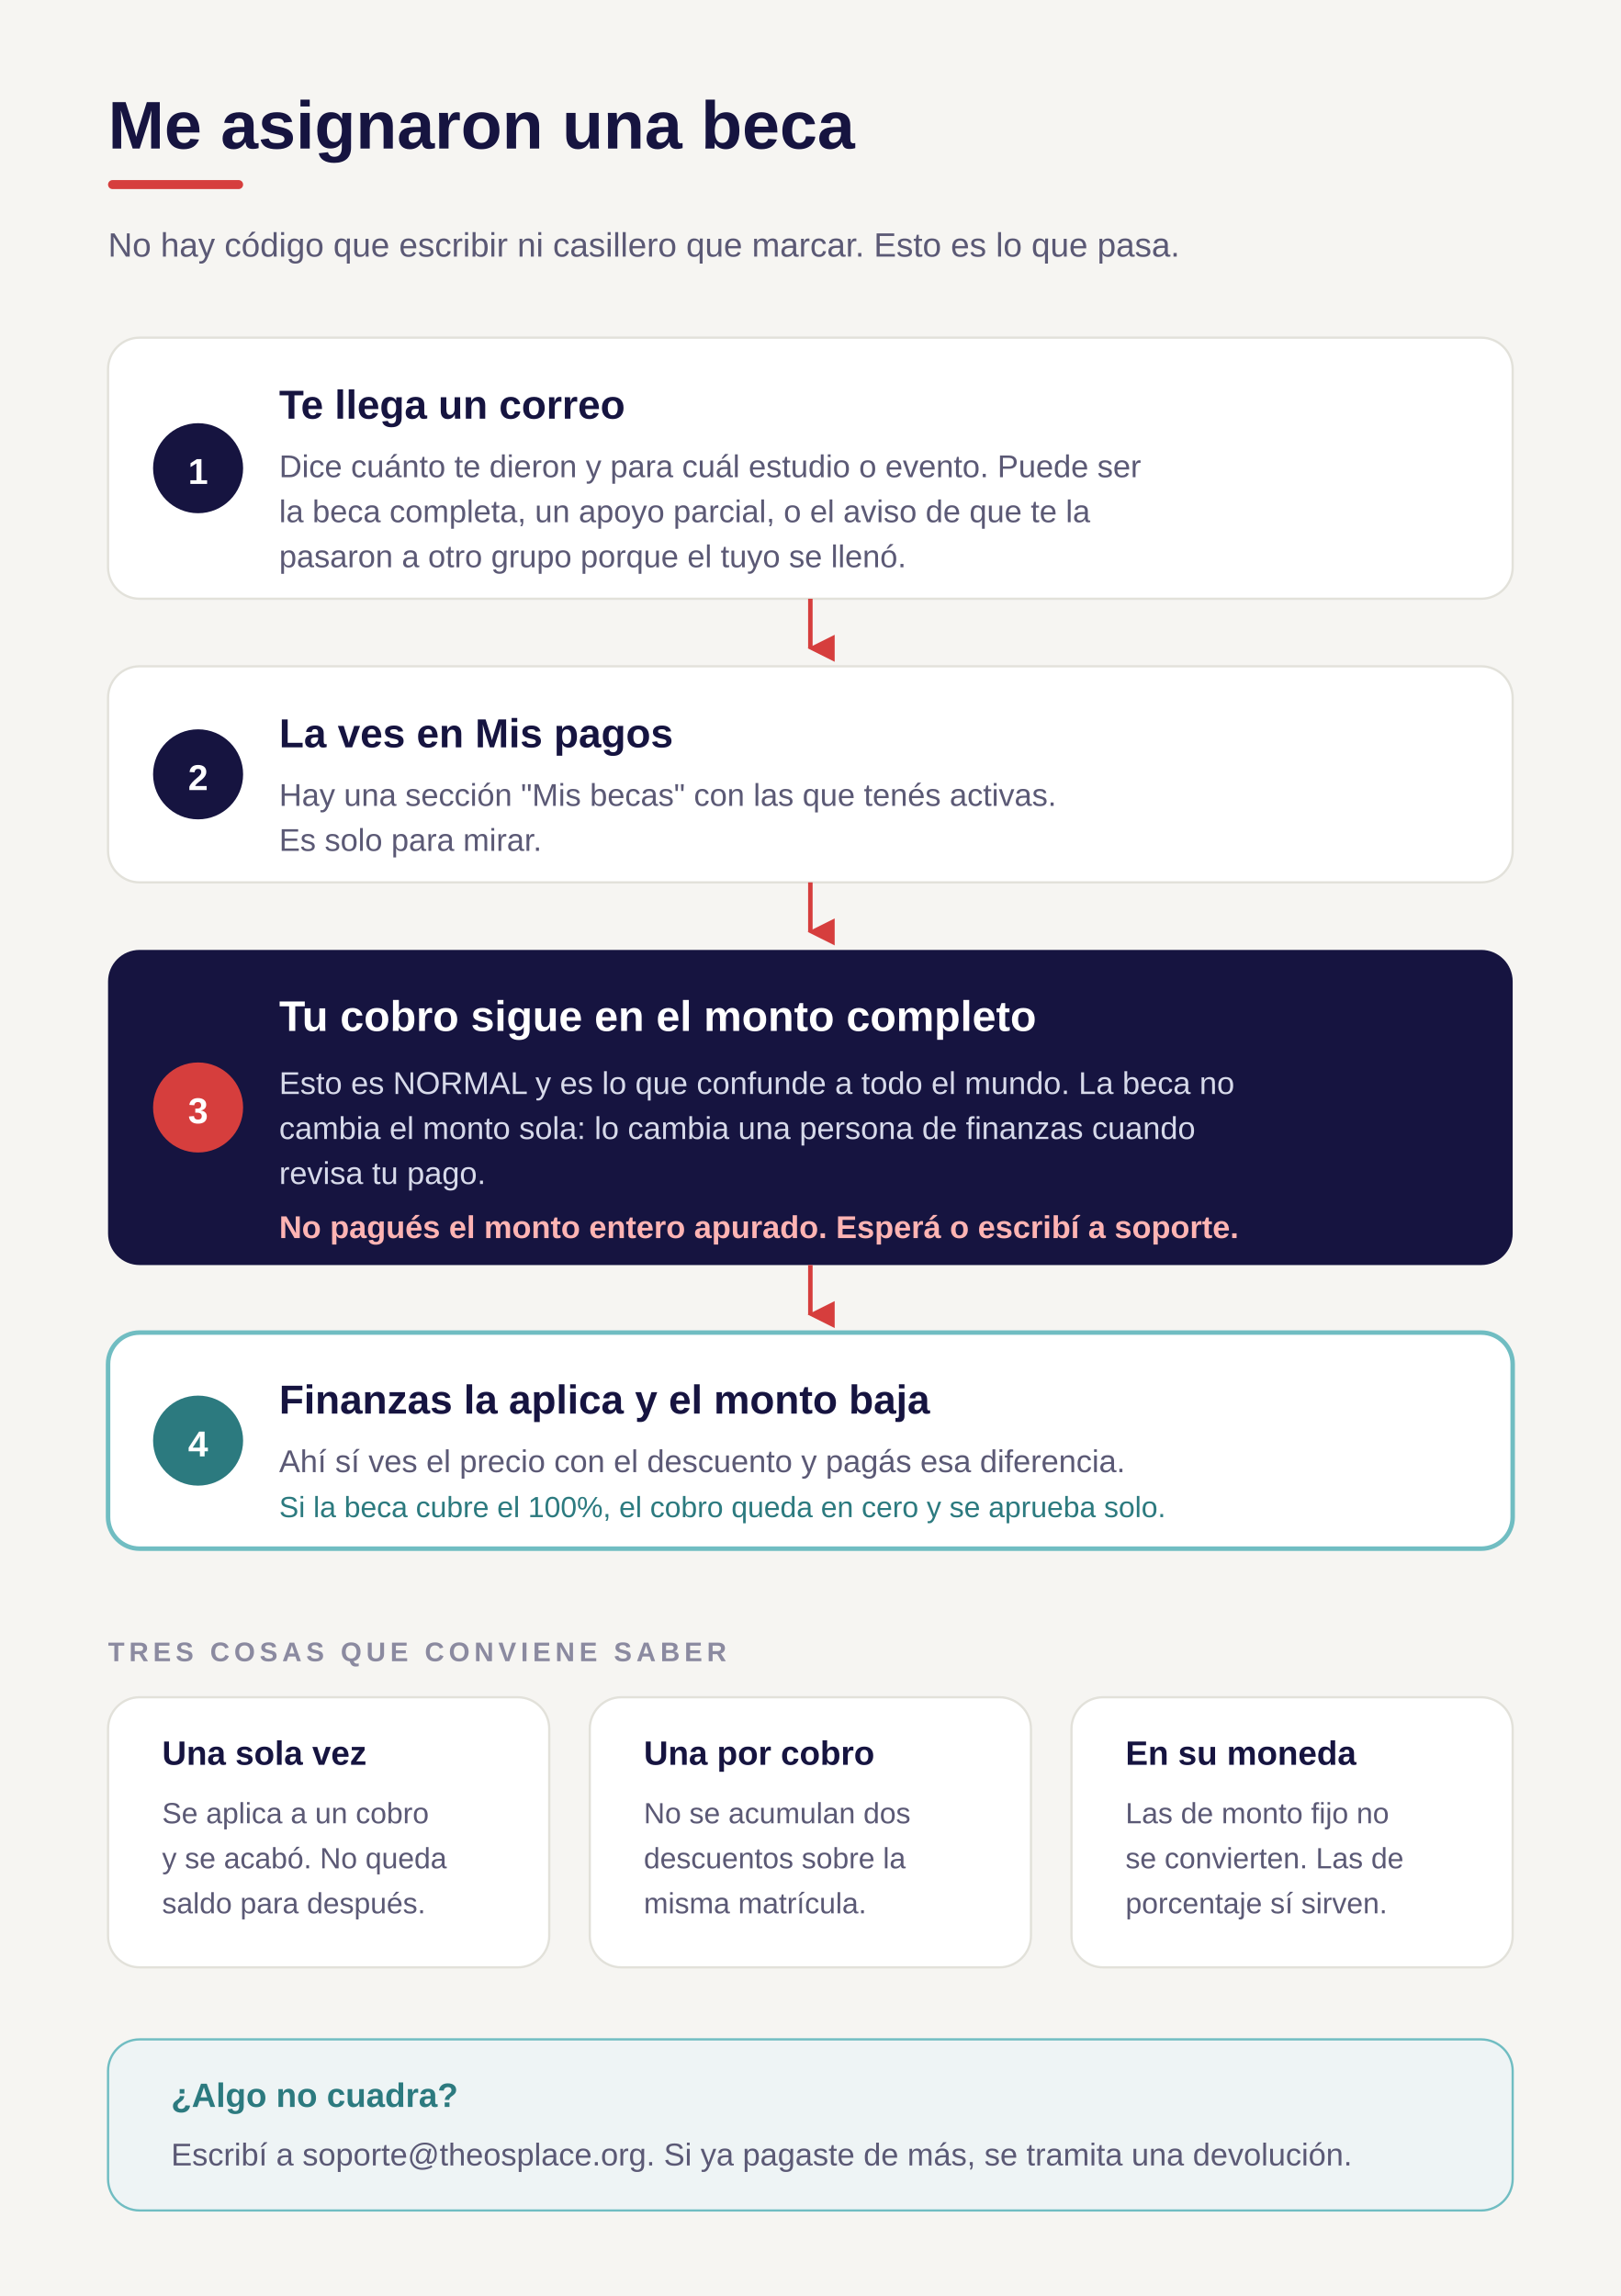
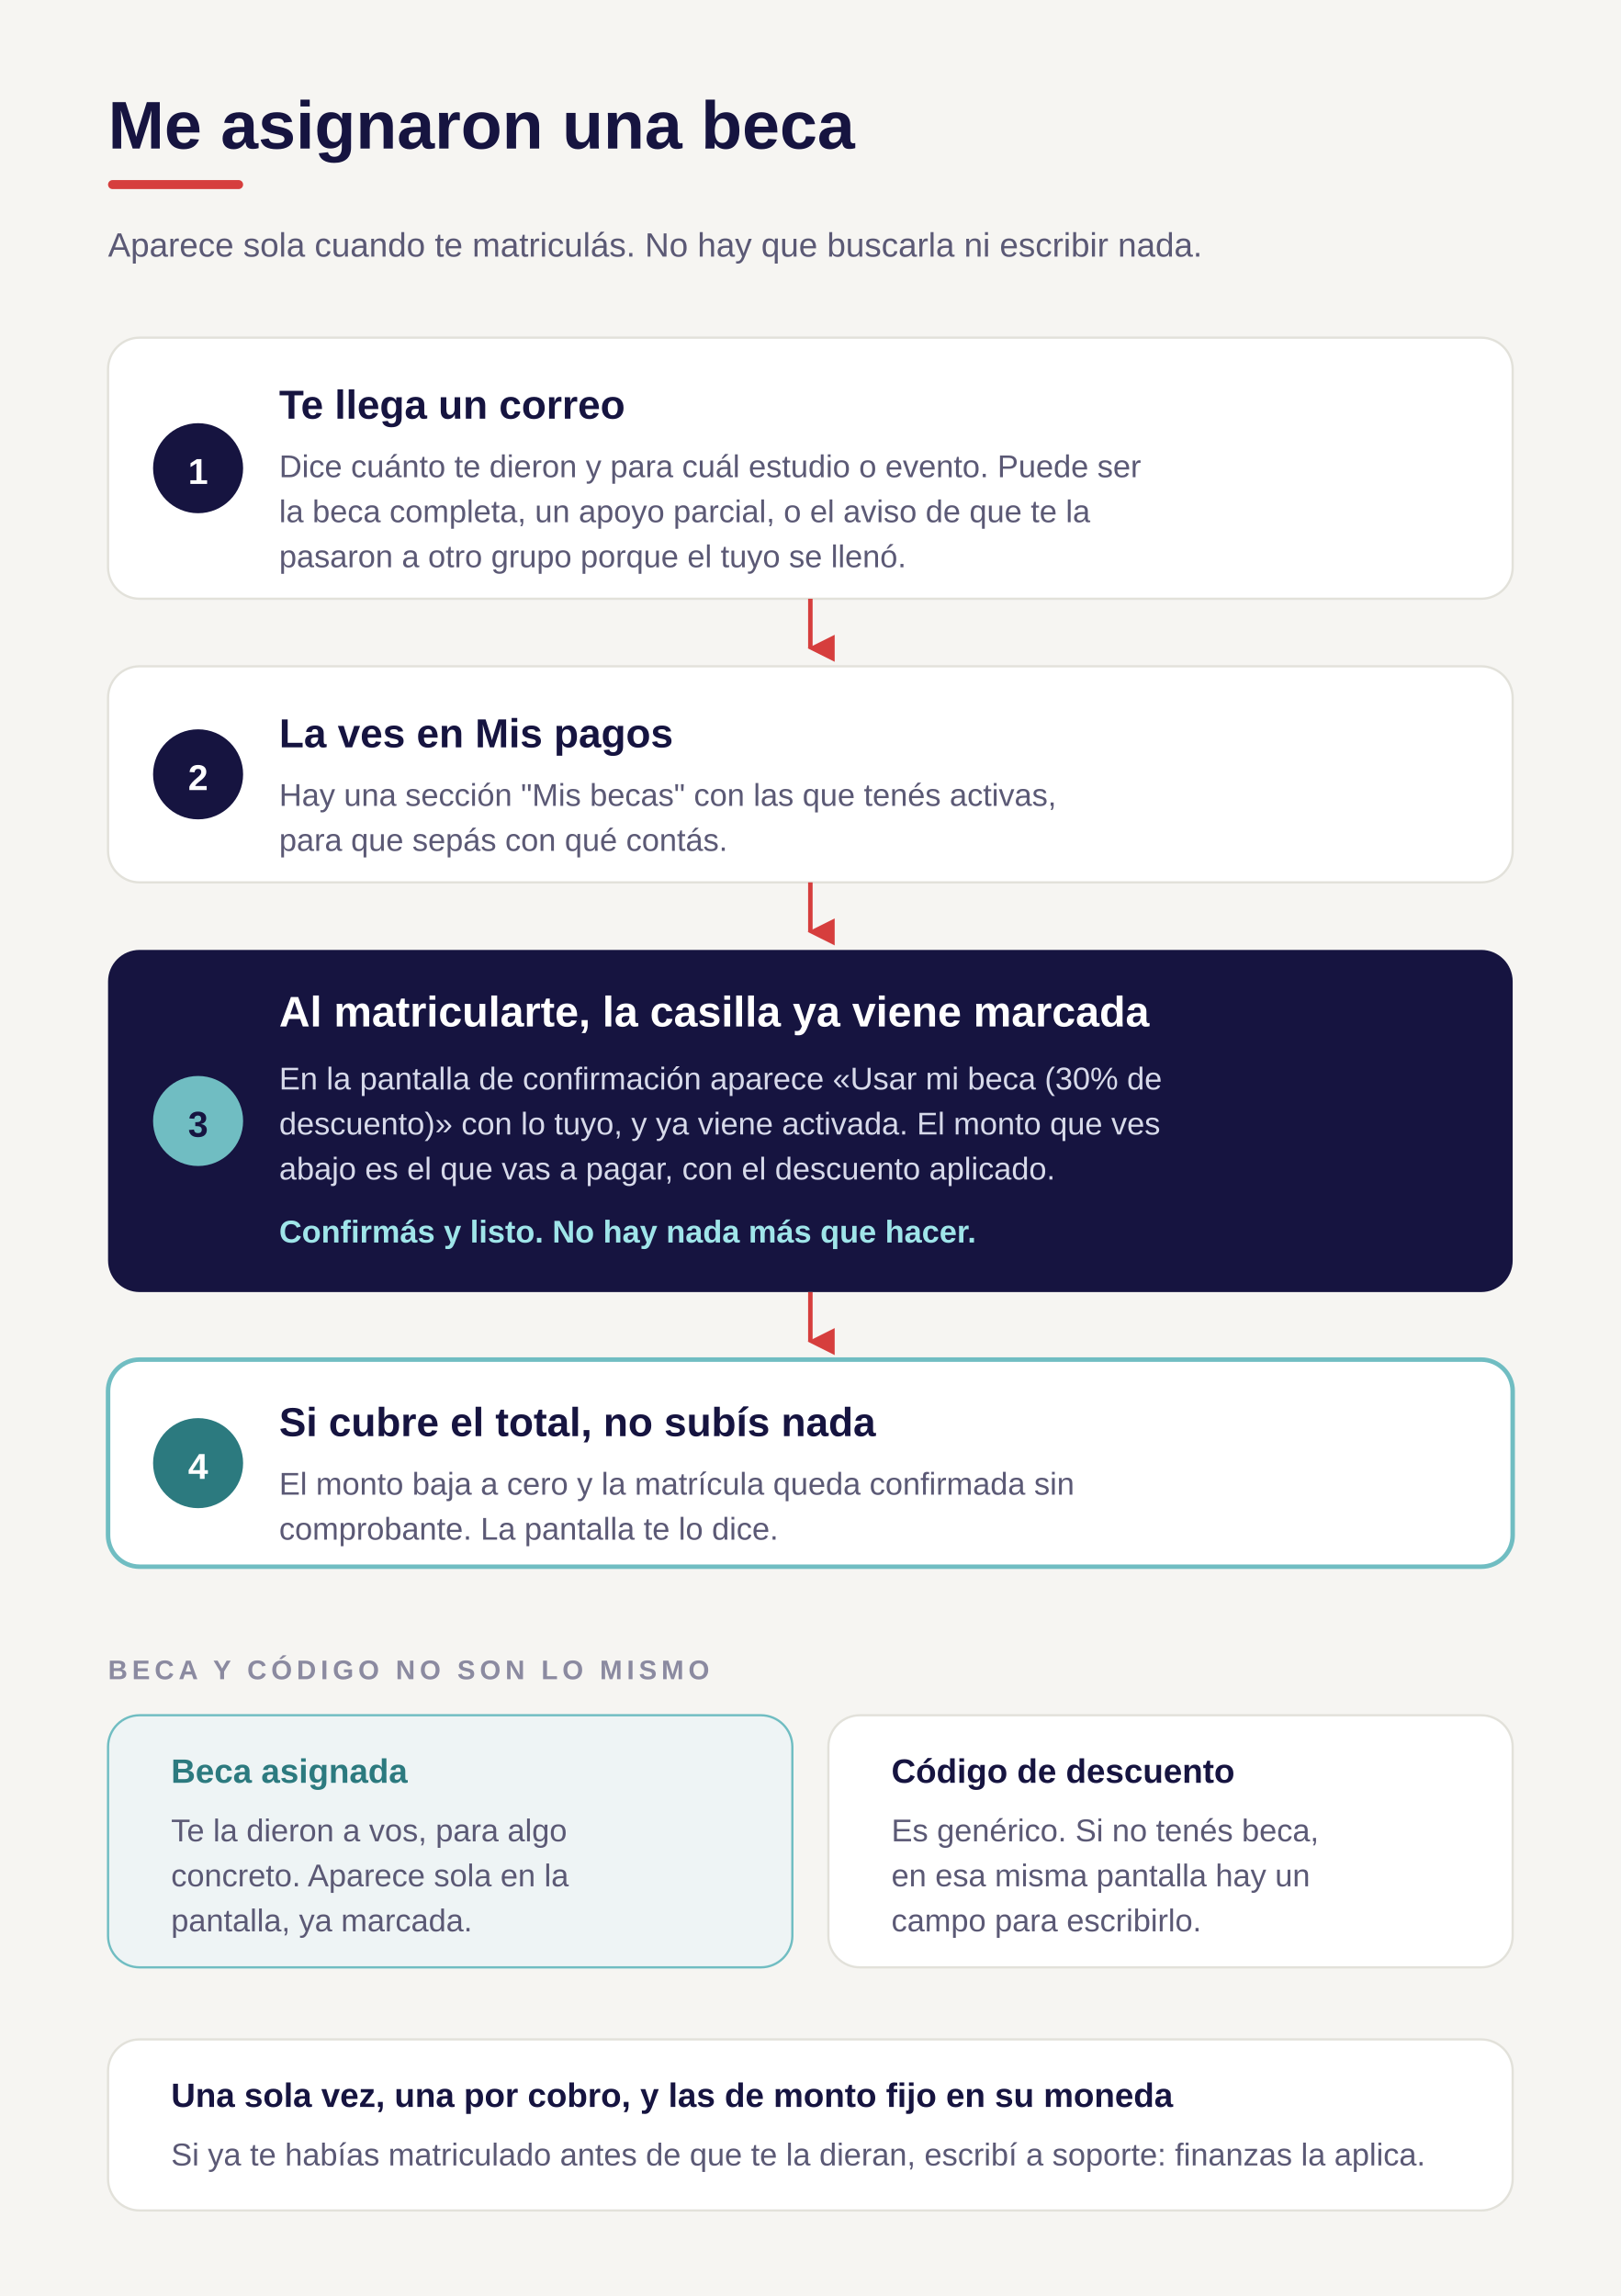
<svg xmlns="http://www.w3.org/2000/svg" viewBox="0 0 720 1020" role="img" aria-labelledby="t-beca d-beca" font-family="Arial, Helvetica, sans-serif">
  <rect width="720" height="1020" fill="#F6F5F2" />
  <text x="48" y="66" font-size="30" font-weight="bold" fill="#161440">Me asignaron una beca</text>
  <rect x="48" y="80" width="60" height="4" rx="2" fill="#D63E3D" />
-   <text x="48" y="114" font-size="15" fill="#5B5975">No hay código que escribir ni casillero que marcar. Esto es lo que pasa.</text>
+   <text x="48" y="114" font-size="15" fill="#5B5975">Aparece sola cuando te matriculás. No hay que buscarla ni escribir nada.</text>
  <g>
    <rect x="48" y="150" width="624" height="116" rx="14" fill="#FFFFFF" stroke="#E2E1DA" />
    <circle cx="88" cy="208" r="20" fill="#161440" />
    <text x="88" y="215" font-size="16" font-weight="bold" fill="#FFFFFF" text-anchor="middle">1</text>
    <text x="124" y="186" font-size="18" font-weight="bold" fill="#161440">Te llega un correo</text>
    <text x="124" y="212" font-size="14" fill="#5B5975">Dice cuánto te dieron y para cuál estudio o evento. Puede ser</text>
    <text x="124" y="232" font-size="14" fill="#5B5975">la beca completa, un apoyo parcial, o el aviso de que te la</text>
    <text x="124" y="252" font-size="14" fill="#5B5975">pasaron a otro grupo porque el tuyo se llenó.</text>
  </g>
  <path d="M360 266 v22" stroke="#D63E3D" stroke-width="2" marker-end="url(#bc)" />
  <g>
    <rect x="48" y="296" width="624" height="96" rx="14" fill="#FFFFFF" stroke="#E2E1DA" />
    <circle cx="88" cy="344" r="20" fill="#161440" />
    <text x="88" y="351" font-size="16" font-weight="bold" fill="#FFFFFF" text-anchor="middle">2</text>
    <text x="124" y="332" font-size="18" font-weight="bold" fill="#161440">La ves en Mis pagos</text>
-     <text x="124" y="358" font-size="14" fill="#5B5975">Hay una sección "Mis becas" con las que tenés activas.</text>
-     <text x="124" y="378" font-size="14" fill="#5B5975">Es solo para mirar.</text>
+     <text x="124" y="358" font-size="14" fill="#5B5975">Hay una sección "Mis becas" con las que tenés activas,</text>
+     <text x="124" y="378" font-size="14" fill="#5B5975">para que sepás con qué contás.</text>
  </g>
  <path d="M360 392 v22" stroke="#D63E3D" stroke-width="2" marker-end="url(#bc)" />
  <g>
-     <rect x="48" y="422" width="624" height="140" rx="14" fill="#161440" />
-     <circle cx="88" cy="492" r="20" fill="#D63E3D" />
-     <text x="88" y="499" font-size="16" font-weight="bold" fill="#FFFFFF" text-anchor="middle">3</text>
-     <text x="124" y="458" font-size="19" font-weight="bold" fill="#FFFFFF">Tu cobro sigue en el monto completo</text>
-     <text x="124" y="486" font-size="14" fill="#D7DAEA">Esto es NORMAL y es lo que confunde a todo el mundo. La beca no</text>
-     <text x="124" y="506" font-size="14" fill="#D7DAEA">cambia el monto sola: lo cambia una persona de finanzas cuando</text>
-     <text x="124" y="526" font-size="14" fill="#D7DAEA">revisa tu pago.</text>
-     <text x="124" y="550" font-size="14" font-weight="bold" fill="#FFB4B3">No pagués el monto entero apurado. Esperá o escribí a soporte.</text>
+     <rect x="48" y="422" width="624" height="152" rx="14" fill="#161440" />
+     <circle cx="88" cy="498" r="20" fill="#70BDC2" />
+     <text x="88" y="505" font-size="16" font-weight="bold" fill="#161440" text-anchor="middle">3</text>
+     <text x="124" y="456" font-size="19" font-weight="bold" fill="#FFFFFF">Al matricularte, la casilla ya viene marcada</text>
+     <text x="124" y="484" font-size="14" fill="#D7DAEA">En la pantalla de confirmación aparece «Usar mi beca (30% de</text>
+     <text x="124" y="504" font-size="14" fill="#D7DAEA">descuento)» con lo tuyo, y ya viene activada. El monto que ves</text>
+     <text x="124" y="524" font-size="14" fill="#D7DAEA">abajo es el que vas a pagar, con el descuento aplicado.</text>
+     <text x="124" y="552" font-size="14" font-weight="bold" fill="#9FE5E9">Confirmás y listo. No hay nada más que hacer.</text>
  </g>
-   <path d="M360 562 v22" stroke="#D63E3D" stroke-width="2" marker-end="url(#bc)" />
+   <path d="M360 574 v22" stroke="#D63E3D" stroke-width="2" marker-end="url(#bc)" />
  <g>
-     <rect x="48" y="592" width="624" height="96" rx="14" fill="#FFFFFF" stroke="#70BDC2" stroke-width="2" />
-     <circle cx="88" cy="640" r="20" fill="#2C7A7F" />
-     <text x="88" y="647" font-size="16" font-weight="bold" fill="#FFFFFF" text-anchor="middle">4</text>
-     <text x="124" y="628" font-size="18" font-weight="bold" fill="#161440">Finanzas la aplica y el monto baja</text>
-     <text x="124" y="654" font-size="14" fill="#5B5975">Ahí sí ves el precio con el descuento y pagás esa diferencia.</text>
-     <text x="124" y="674" font-size="13" fill="#2C7A7F">Si la beca cubre el 100%, el cobro queda en cero y se aprueba solo.</text>
+     <rect x="48" y="604" width="624" height="92" rx="14" fill="#FFFFFF" stroke="#70BDC2" stroke-width="2" />
+     <circle cx="88" cy="650" r="20" fill="#2C7A7F" />
+     <text x="88" y="657" font-size="16" font-weight="bold" fill="#FFFFFF" text-anchor="middle">4</text>
+     <text x="124" y="638" font-size="18" font-weight="bold" fill="#161440">Si cubre el total, no subís nada</text>
+     <text x="124" y="664" font-size="14" fill="#5B5975">El monto baja a cero y la matrícula queda confirmada sin</text>
+     <text x="124" y="684" font-size="14" fill="#5B5975">comprobante. La pantalla te lo dice.</text>
  </g>
-   <text x="48" y="738" font-size="12" font-weight="bold" fill="#8B8AA0" letter-spacing="2">TRES COSAS QUE CONVIENE SABER</text>
+   <text x="48" y="746" font-size="12" font-weight="bold" fill="#8B8AA0" letter-spacing="2">BECA Y CÓDIGO NO SON LO MISMO</text>
  <g>
-     <rect x="48" y="754" width="196" height="120" rx="14" fill="#FFFFFF" stroke="#E2E1DA" />
-     <text x="72" y="784" font-size="15" font-weight="bold" fill="#161440">Una sola vez</text>
-     <text x="72" y="810" font-size="13" fill="#5B5975">Se aplica a un cobro</text>
-     <text x="72" y="830" font-size="13" fill="#5B5975">y se acabó. No queda</text>
-     <text x="72" y="850" font-size="13" fill="#5B5975">saldo para después.</text>
+     <rect x="48" y="762" width="304" height="112" rx="14" fill="#EEF4F5" stroke="#70BDC2" />
+     <text x="76" y="792" font-size="15" font-weight="bold" fill="#2C7A7F">Beca asignada</text>
+     <text x="76" y="818" font-size="14" fill="#5B5975">Te la dieron a vos, para algo</text>
+     <text x="76" y="838" font-size="14" fill="#5B5975">concreto. Aparece sola en la</text>
+     <text x="76" y="858" font-size="14" fill="#5B5975">pantalla, ya marcada.</text>
  </g>
  <g>
-     <rect x="262" y="754" width="196" height="120" rx="14" fill="#FFFFFF" stroke="#E2E1DA" />
-     <text x="286" y="784" font-size="15" font-weight="bold" fill="#161440">Una por cobro</text>
-     <text x="286" y="810" font-size="13" fill="#5B5975">No se acumulan dos</text>
-     <text x="286" y="830" font-size="13" fill="#5B5975">descuentos sobre la</text>
-     <text x="286" y="850" font-size="13" fill="#5B5975">misma matrícula.</text>
+     <rect x="368" y="762" width="304" height="112" rx="14" fill="#FFFFFF" stroke="#E2E1DA" />
+     <text x="396" y="792" font-size="15" font-weight="bold" fill="#161440">Código de descuento</text>
+     <text x="396" y="818" font-size="14" fill="#5B5975">Es genérico. Si no tenés beca,</text>
+     <text x="396" y="838" font-size="14" fill="#5B5975">en esa misma pantalla hay un</text>
+     <text x="396" y="858" font-size="14" fill="#5B5975">campo para escribirlo.</text>
  </g>
  <g>
-     <rect x="476" y="754" width="196" height="120" rx="14" fill="#FFFFFF" stroke="#E2E1DA" />
-     <text x="500" y="784" font-size="15" font-weight="bold" fill="#161440">En su moneda</text>
-     <text x="500" y="810" font-size="13" fill="#5B5975">Las de monto fijo no</text>
-     <text x="500" y="830" font-size="13" fill="#5B5975">se convierten. Las de</text>
-     <text x="500" y="850" font-size="13" fill="#5B5975">porcentaje sí sirven.</text>
-   </g>
-   <g>
-     <rect x="48" y="906" width="624" height="76" rx="14" fill="#EEF4F5" stroke="#70BDC2" />
-     <text x="76" y="936" font-size="15" font-weight="bold" fill="#2C7A7F">¿Algo no cuadra?</text>
-     <text x="76" y="962" font-size="14" fill="#5B5975">Escribí a soporte@theosplace.org. Si ya pagaste de más, se tramita una devolución.</text>
+     <rect x="48" y="906" width="624" height="76" rx="14" fill="#FFFFFF" stroke="#E2E1DA" />
+     <text x="76" y="936" font-size="15" font-weight="bold" fill="#161440">Una sola vez, una por cobro, y las de monto fijo en su moneda</text>
+     <text x="76" y="962" font-size="14" fill="#5B5975">Si ya te habías matriculado antes de que te la dieran, escribí a soporte: finanzas la aplica.</text>
  </g>
  <defs>
    <marker id="bc" viewBox="0 0 10 10" refX="5" refY="9" markerWidth="6" markerHeight="6" orient="auto">
      <path d="M0 0 L10 0 L5 10 z" fill="#D63E3D" />
    </marker>
  </defs>
</svg>
